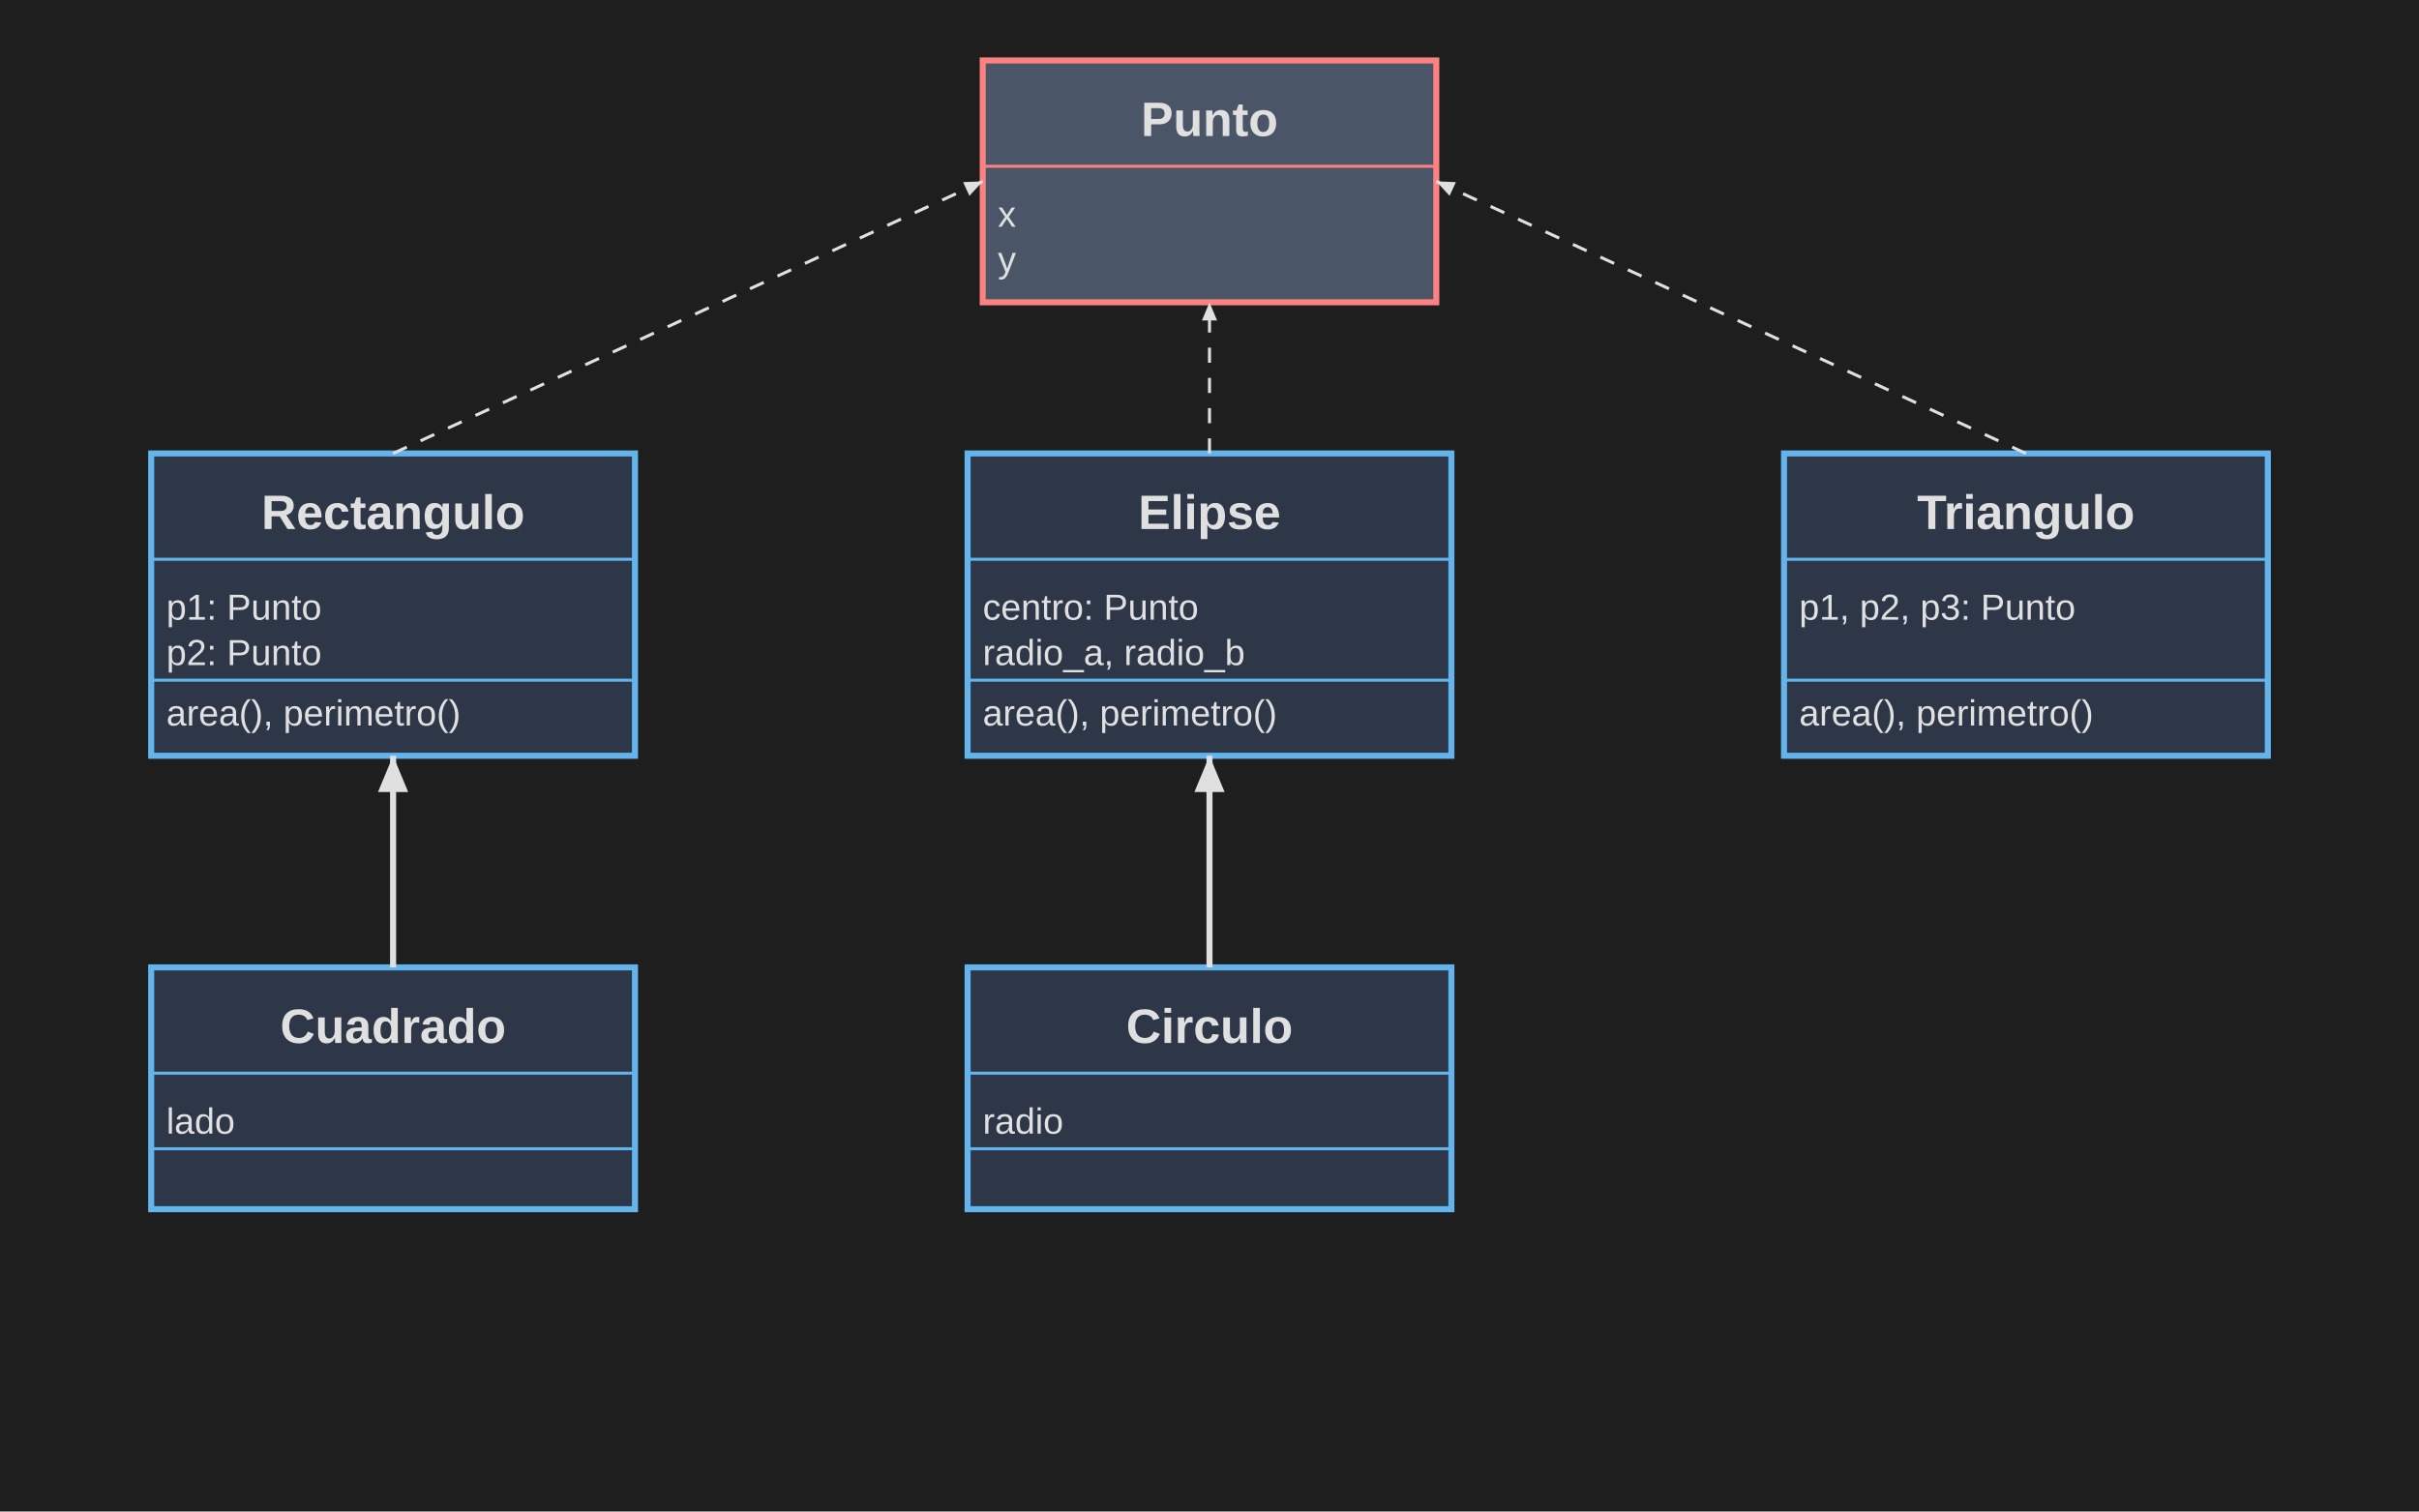
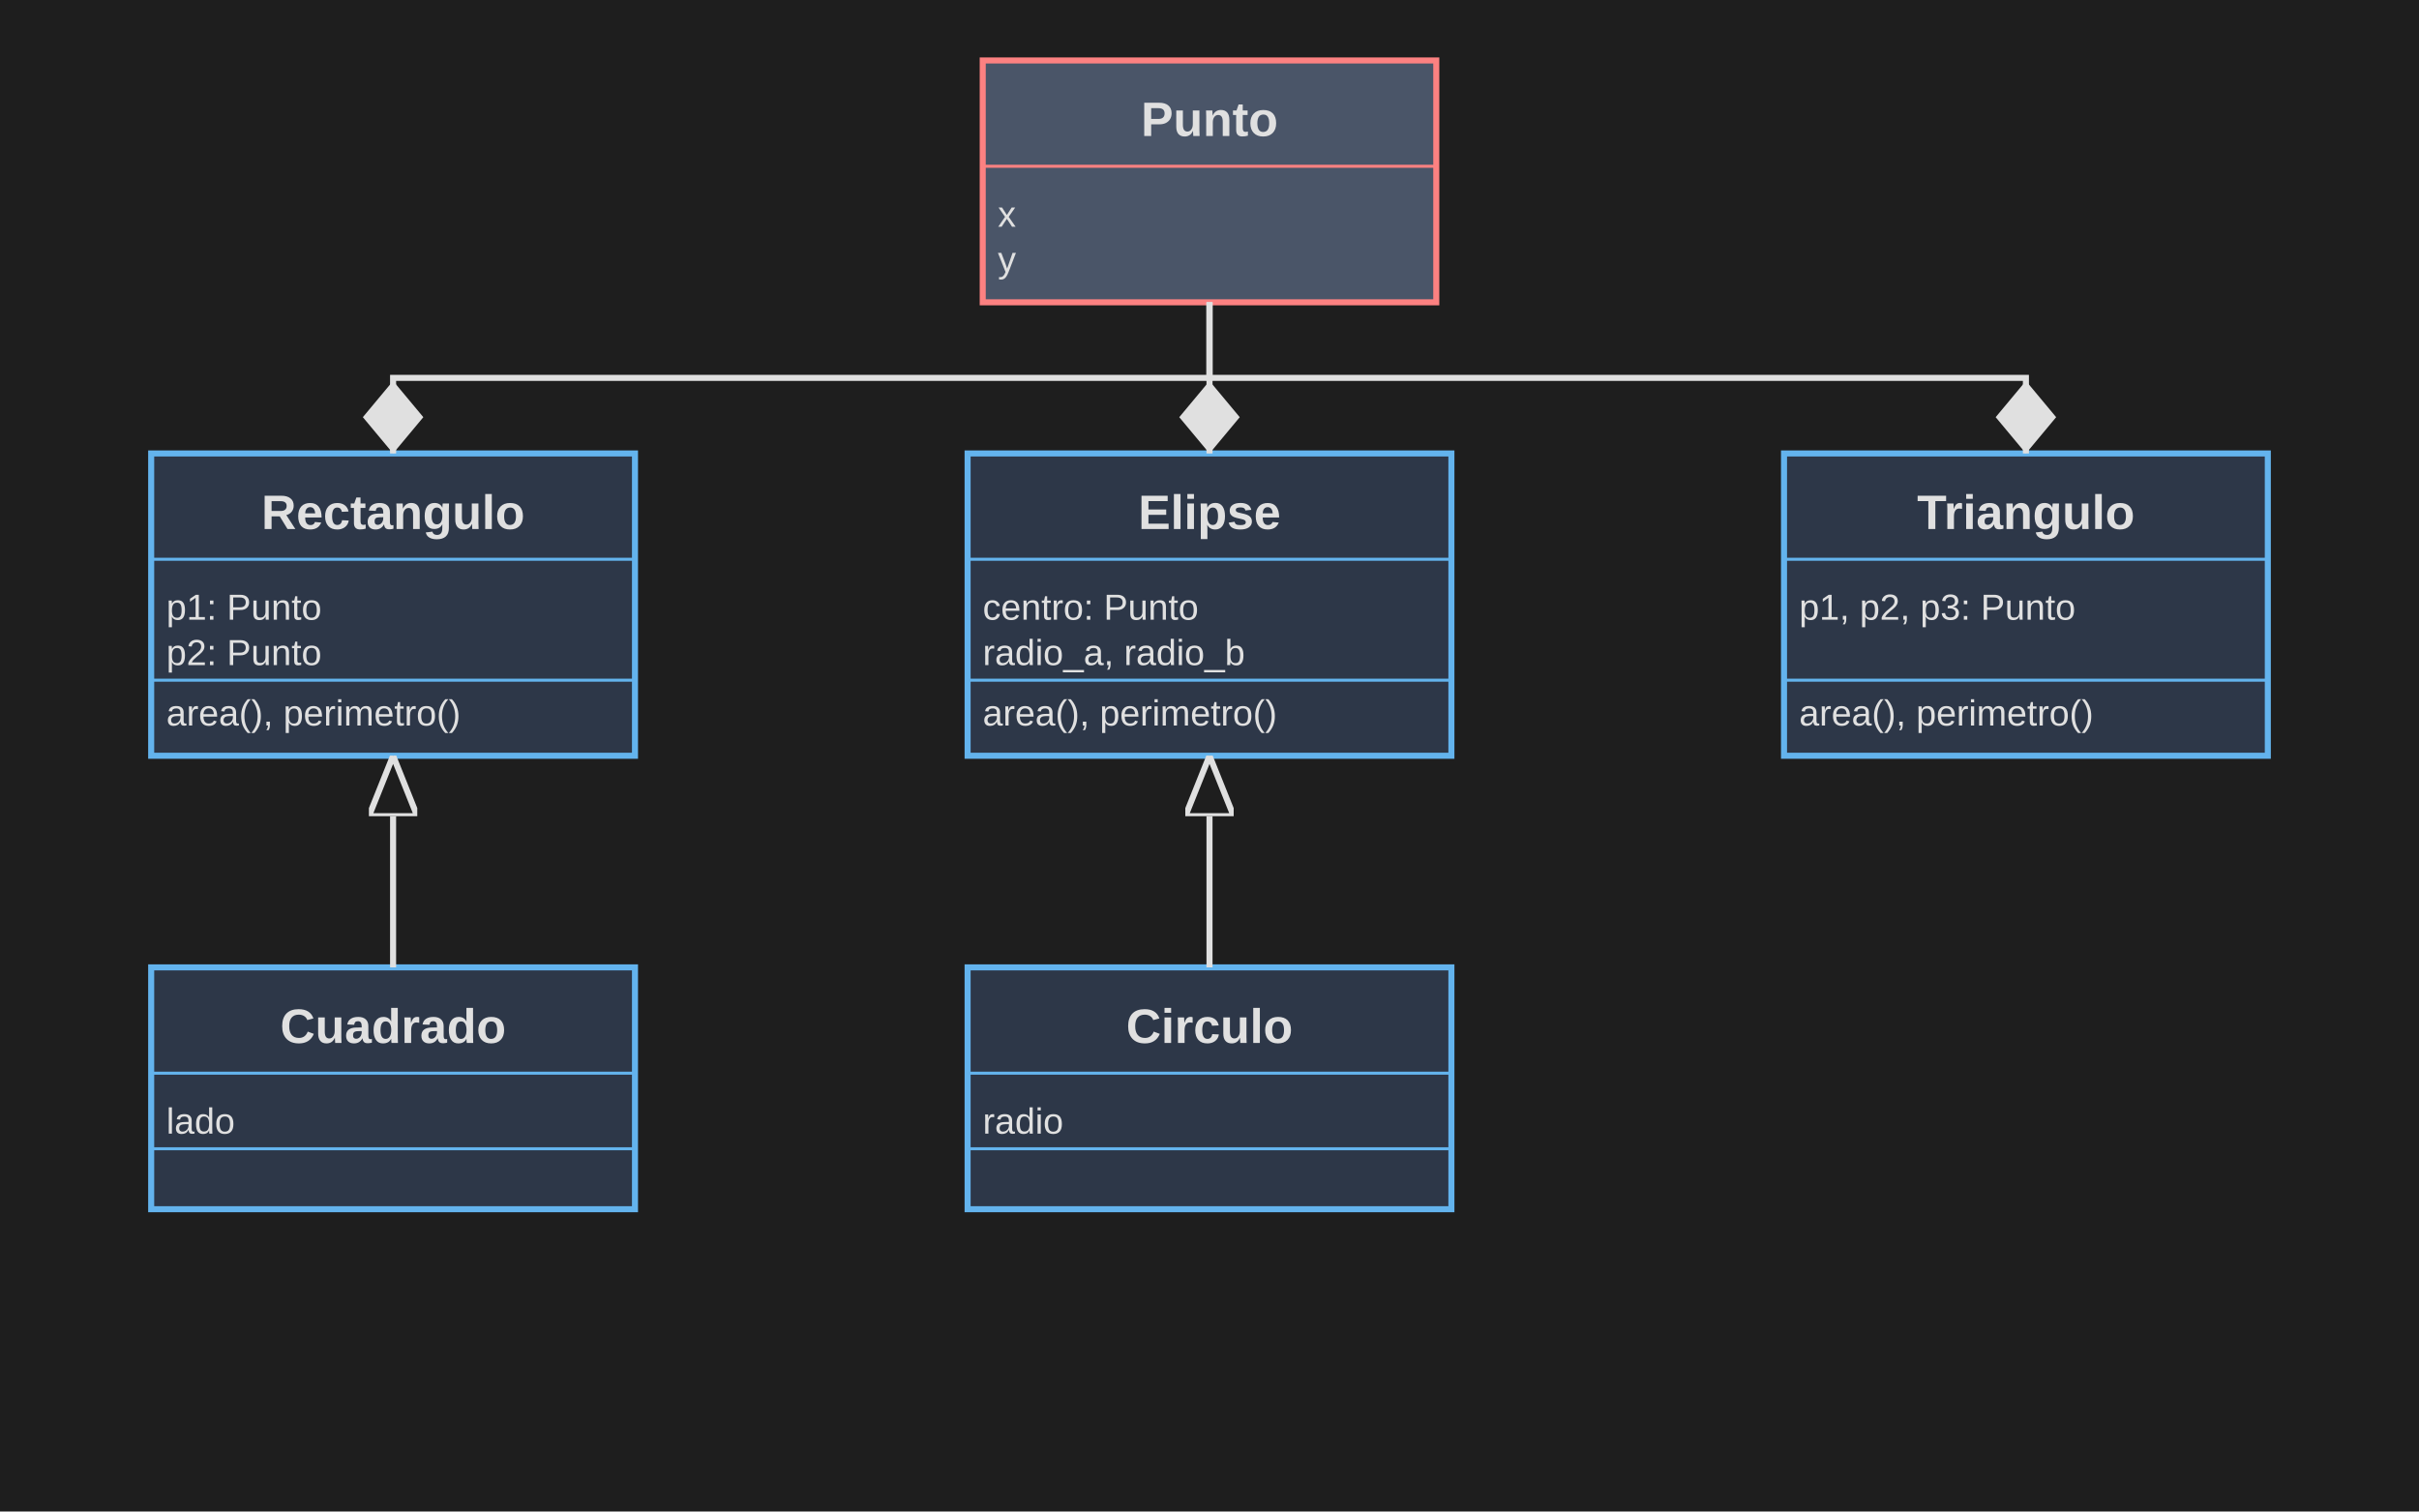
<svg xmlns="http://www.w3.org/2000/svg" viewBox="0 0 800 500">
  <rect width="800" height="500" fill="#1e1e1e" />
  <defs>
-     <marker id="arrowhead" markerWidth="6" markerHeight="5" refX="6" refY="2.5" orient="auto">
-       <polygon points="0 0, 6 2.5, 0 5" fill="#e0e0e0" />
+     <marker id="arrowhead" markerWidth="10" markerHeight="8" refX="10" refY="4" orient="auto">
+       <polygon points="0 0, 10 4, 0 8" fill="#1e1e1e" stroke="#e0e0e0" stroke-width="1" />
    </marker>
-     <marker id="diamond" markerWidth="6" markerHeight="5" refX="6" refY="2.5" orient="auto">
-       <polygon points="0 0, 6 2.5, 0 5" fill="#e0e0e0" stroke="#e0e0e0" stroke-width="1" />
+     <marker id="diamond" markerWidth="12" markerHeight="10" refX="12" refY="5" orient="auto">
+       <polygon points="0 5, 6 0, 12 5, 6 10" fill="#e0e0e0" stroke="none" />
    </marker>
  </defs>
  <g transform="translate(325, 20)">
    <rect x="0" y="0" width="150" height="80" fill="#4a5568" stroke="#fc8181" stroke-width="2" />
    <text x="75" y="25" font-family="Arial" font-size="16" font-weight="bold" fill="#e0e0e0" text-anchor="middle">Punto</text>
    <line x1="0" y1="35" x2="150" y2="35" stroke="#fc8181" stroke-width="1" />
    <text x="5" y="55" font-family="Arial" font-size="12" fill="#e0e0e0">x</text>
    <text x="5" y="70" font-family="Arial" font-size="12" fill="#e0e0e0">y</text>
  </g>
  <g transform="translate(50, 150)">
    <rect x="0" y="0" width="160" height="100" fill="#2d3748" stroke="#63b3ed" stroke-width="2" />
    <text x="80" y="25" font-family="Arial" font-size="16" font-weight="bold" fill="#e0e0e0" text-anchor="middle">Rectangulo</text>
    <line x1="0" y1="35" x2="160" y2="35" stroke="#63b3ed" stroke-width="1" />
    <text x="5" y="55" font-family="Arial" font-size="12" fill="#e0e0e0">p1: Punto</text>
    <text x="5" y="70" font-family="Arial" font-size="12" fill="#e0e0e0">p2: Punto</text>
    <line x1="0" y1="75" x2="160" y2="75" stroke="#63b3ed" stroke-width="1" />
    <text x="5" y="90" font-family="Arial" font-size="12" fill="#e0e0e0">area(), perimetro()</text>
  </g>
  <g transform="translate(320, 150)">
    <rect x="0" y="0" width="160" height="100" fill="#2d3748" stroke="#63b3ed" stroke-width="2" />
    <text x="80" y="25" font-family="Arial" font-size="16" font-weight="bold" fill="#e0e0e0" text-anchor="middle">Elipse</text>
    <line x1="0" y1="35" x2="160" y2="35" stroke="#63b3ed" stroke-width="1" />
    <text x="5" y="55" font-family="Arial" font-size="12" fill="#e0e0e0">centro: Punto</text>
    <text x="5" y="70" font-family="Arial" font-size="12" fill="#e0e0e0">radio_a, radio_b</text>
    <line x1="0" y1="75" x2="160" y2="75" stroke="#63b3ed" stroke-width="1" />
    <text x="5" y="90" font-family="Arial" font-size="12" fill="#e0e0e0">area(), perimetro()</text>
  </g>
  <g transform="translate(590, 150)">
    <rect x="0" y="0" width="160" height="100" fill="#2d3748" stroke="#63b3ed" stroke-width="2" />
    <text x="80" y="25" font-family="Arial" font-size="16" font-weight="bold" fill="#e0e0e0" text-anchor="middle">Triangulo</text>
    <line x1="0" y1="35" x2="160" y2="35" stroke="#63b3ed" stroke-width="1" />
    <text x="5" y="55" font-family="Arial" font-size="12" fill="#e0e0e0">p1, p2, p3: Punto</text>
    <line x1="0" y1="75" x2="160" y2="75" stroke="#63b3ed" stroke-width="1" />
    <text x="5" y="90" font-family="Arial" font-size="12" fill="#e0e0e0">area(), perimetro()</text>
  </g>
  <g transform="translate(50, 320)">
    <rect x="0" y="0" width="160" height="80" fill="#2d3748" stroke="#63b3ed" stroke-width="2" />
    <text x="80" y="25" font-family="Arial" font-size="16" font-weight="bold" fill="#e0e0e0" text-anchor="middle">Cuadrado</text>
    <line x1="0" y1="35" x2="160" y2="35" stroke="#63b3ed" stroke-width="1" />
    <text x="5" y="55" font-family="Arial" font-size="12" fill="#e0e0e0">lado</text>
    <line x1="0" y1="60" x2="160" y2="60" stroke="#63b3ed" stroke-width="1" />
    <text x="5" y="75" font-family="Arial" font-size="12" fill="#e0e0e0" />
  </g>
  <g transform="translate(320, 320)">
    <rect x="0" y="0" width="160" height="80" fill="#2d3748" stroke="#63b3ed" stroke-width="2" />
    <text x="80" y="25" font-family="Arial" font-size="16" font-weight="bold" fill="#e0e0e0" text-anchor="middle">Circulo</text>
    <line x1="0" y1="35" x2="160" y2="35" stroke="#63b3ed" stroke-width="1" />
    <text x="5" y="55" font-family="Arial" font-size="12" fill="#e0e0e0">radio</text>
    <line x1="0" y1="60" x2="160" y2="60" stroke="#63b3ed" stroke-width="1" />
    <text x="5" y="75" font-family="Arial" font-size="12" fill="#e0e0e0" />
  </g>
  <path d="M 130 320 L 130 250" stroke="#e0e0e0" stroke-width="2" fill="none" marker-end="url(#arrowhead)" />
  <path d="M 400 320 L 400 250" stroke="#e0e0e0" stroke-width="2" fill="none" marker-end="url(#arrowhead)" />
-   <path d="M 130 150 L 325 60" stroke="#e0e0e0" stroke-width="1" stroke-dasharray="5,5" fill="none" marker-end="url(#arrowhead)" />
-   <path d="M 400 150 L 400 100" stroke="#e0e0e0" stroke-width="1" stroke-dasharray="5,5" fill="none" marker-end="url(#arrowhead)" />
-   <path d="M 670 150 L 475 60" stroke="#e0e0e0" stroke-width="1" stroke-dasharray="5,5" fill="none" marker-end="url(#arrowhead)" />
+   <path d="M 400 100 L 400 125 L 130 125 L 130 150" stroke="#e0e0e0" stroke-width="2" fill="none" marker-end="url(#diamond)" />
+   <path d="M 400 100 L 400 150" stroke="#e0e0e0" stroke-width="2" fill="none" marker-end="url(#diamond)" />
+   <path d="M 400 100 L 400 125 L 670 125 L 670 150" stroke="#e0e0e0" stroke-width="2" fill="none" marker-end="url(#diamond)" />
</svg>
